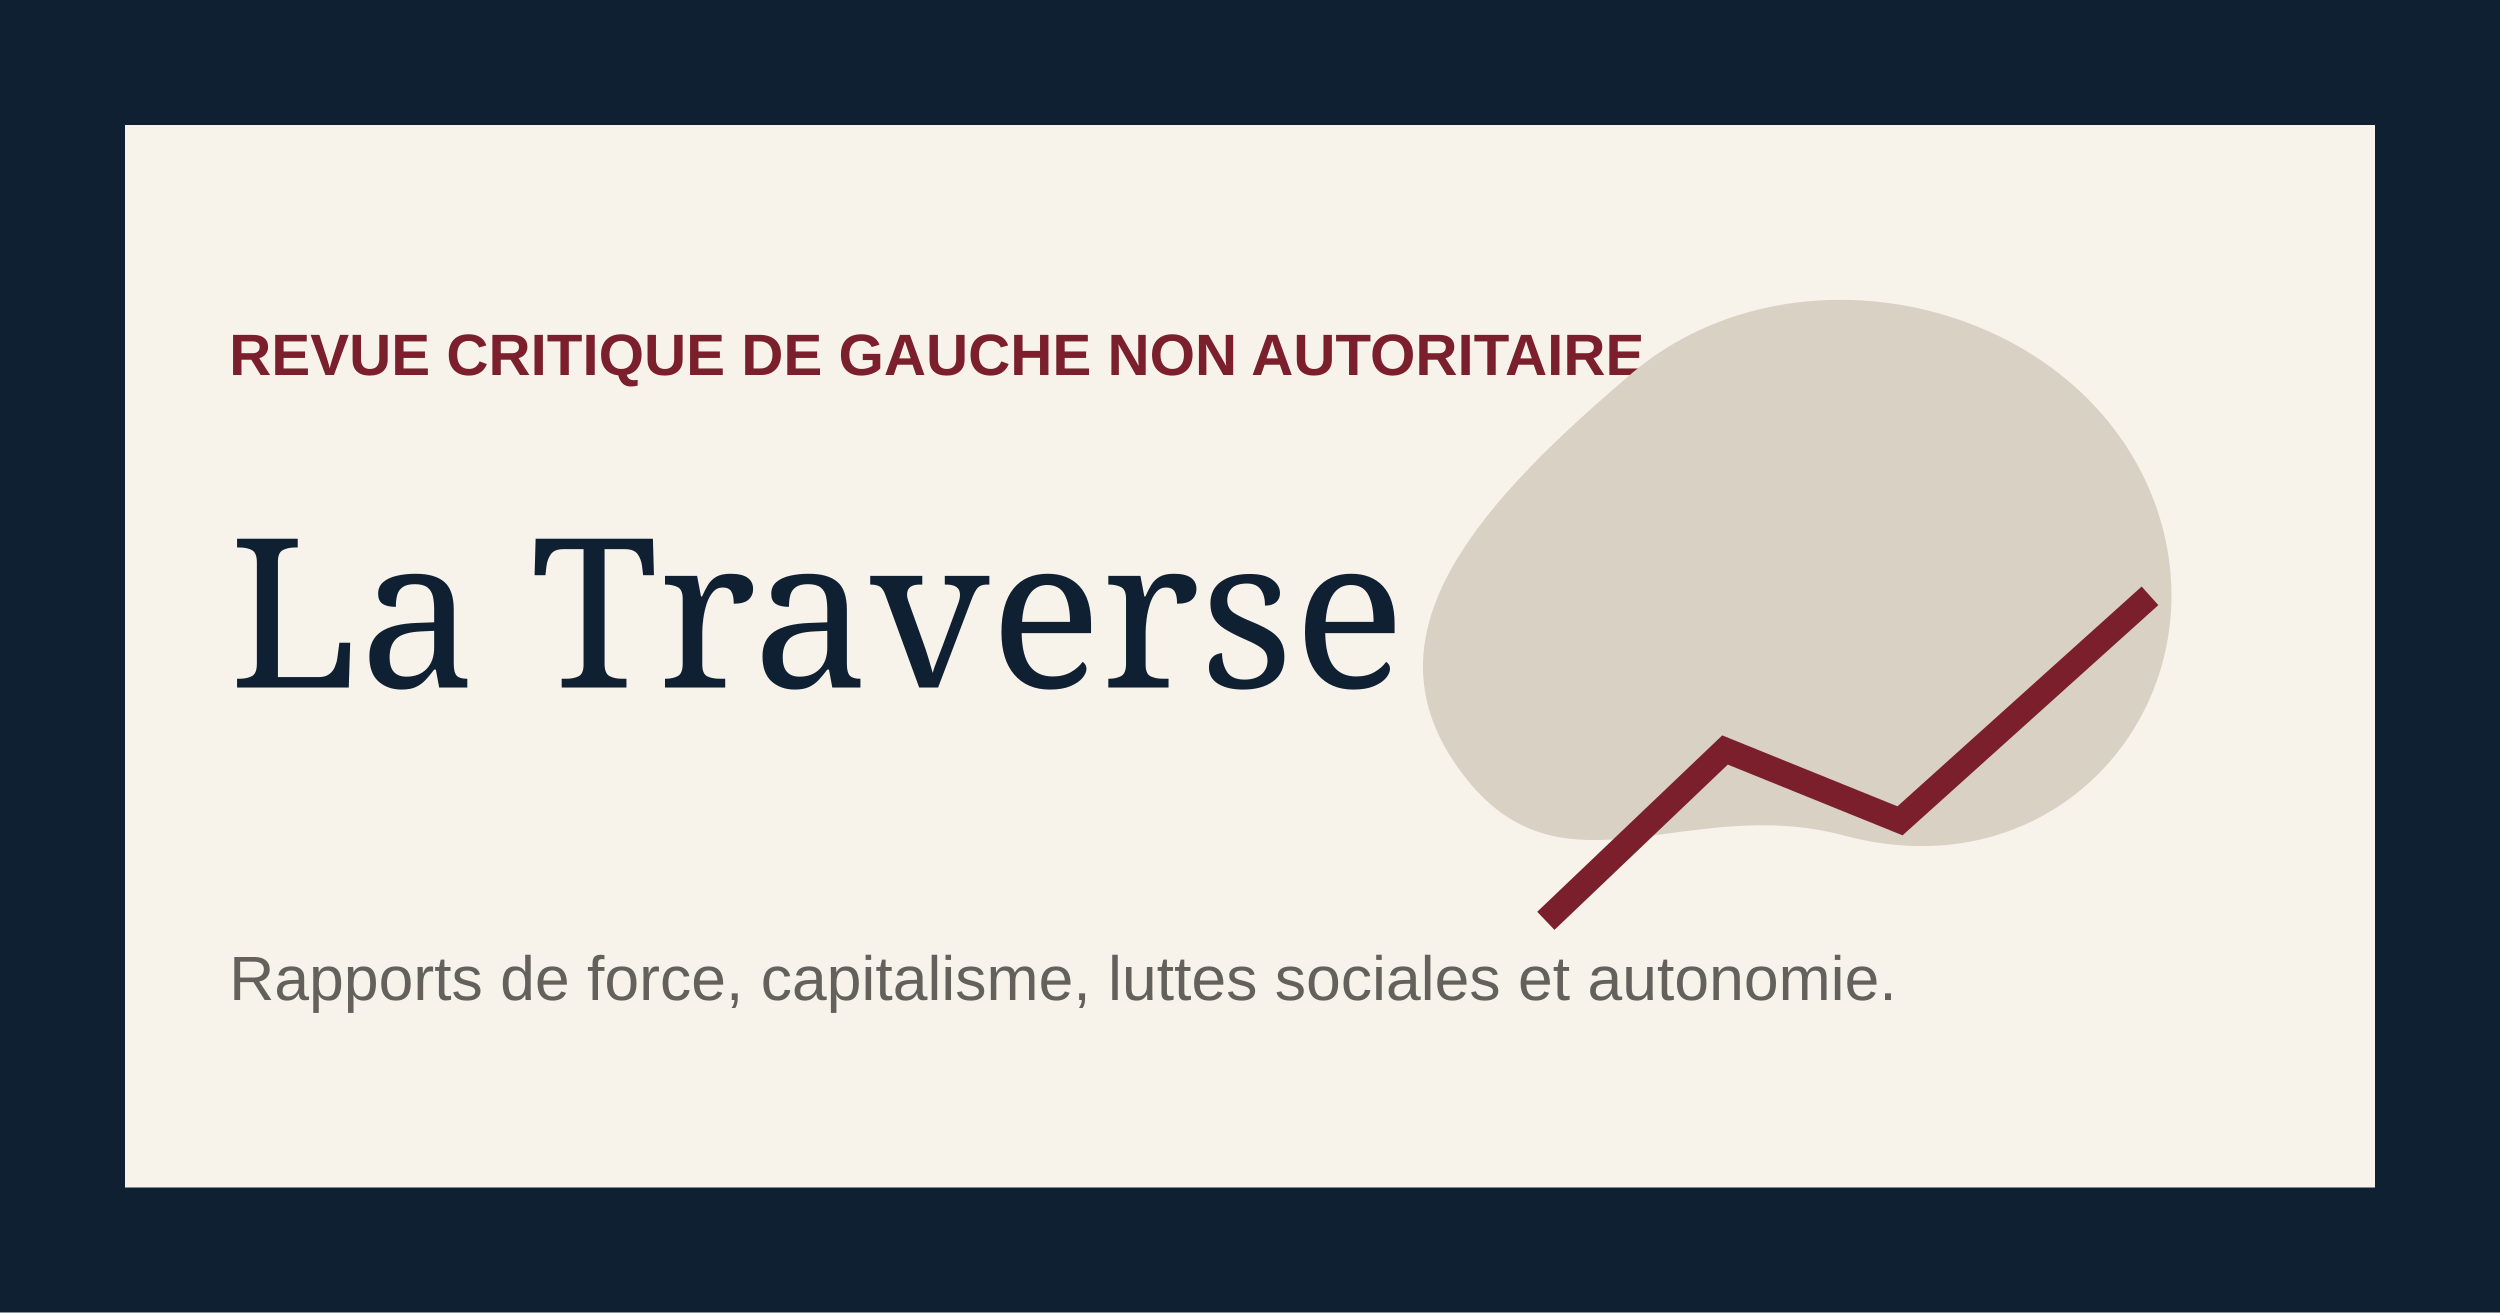
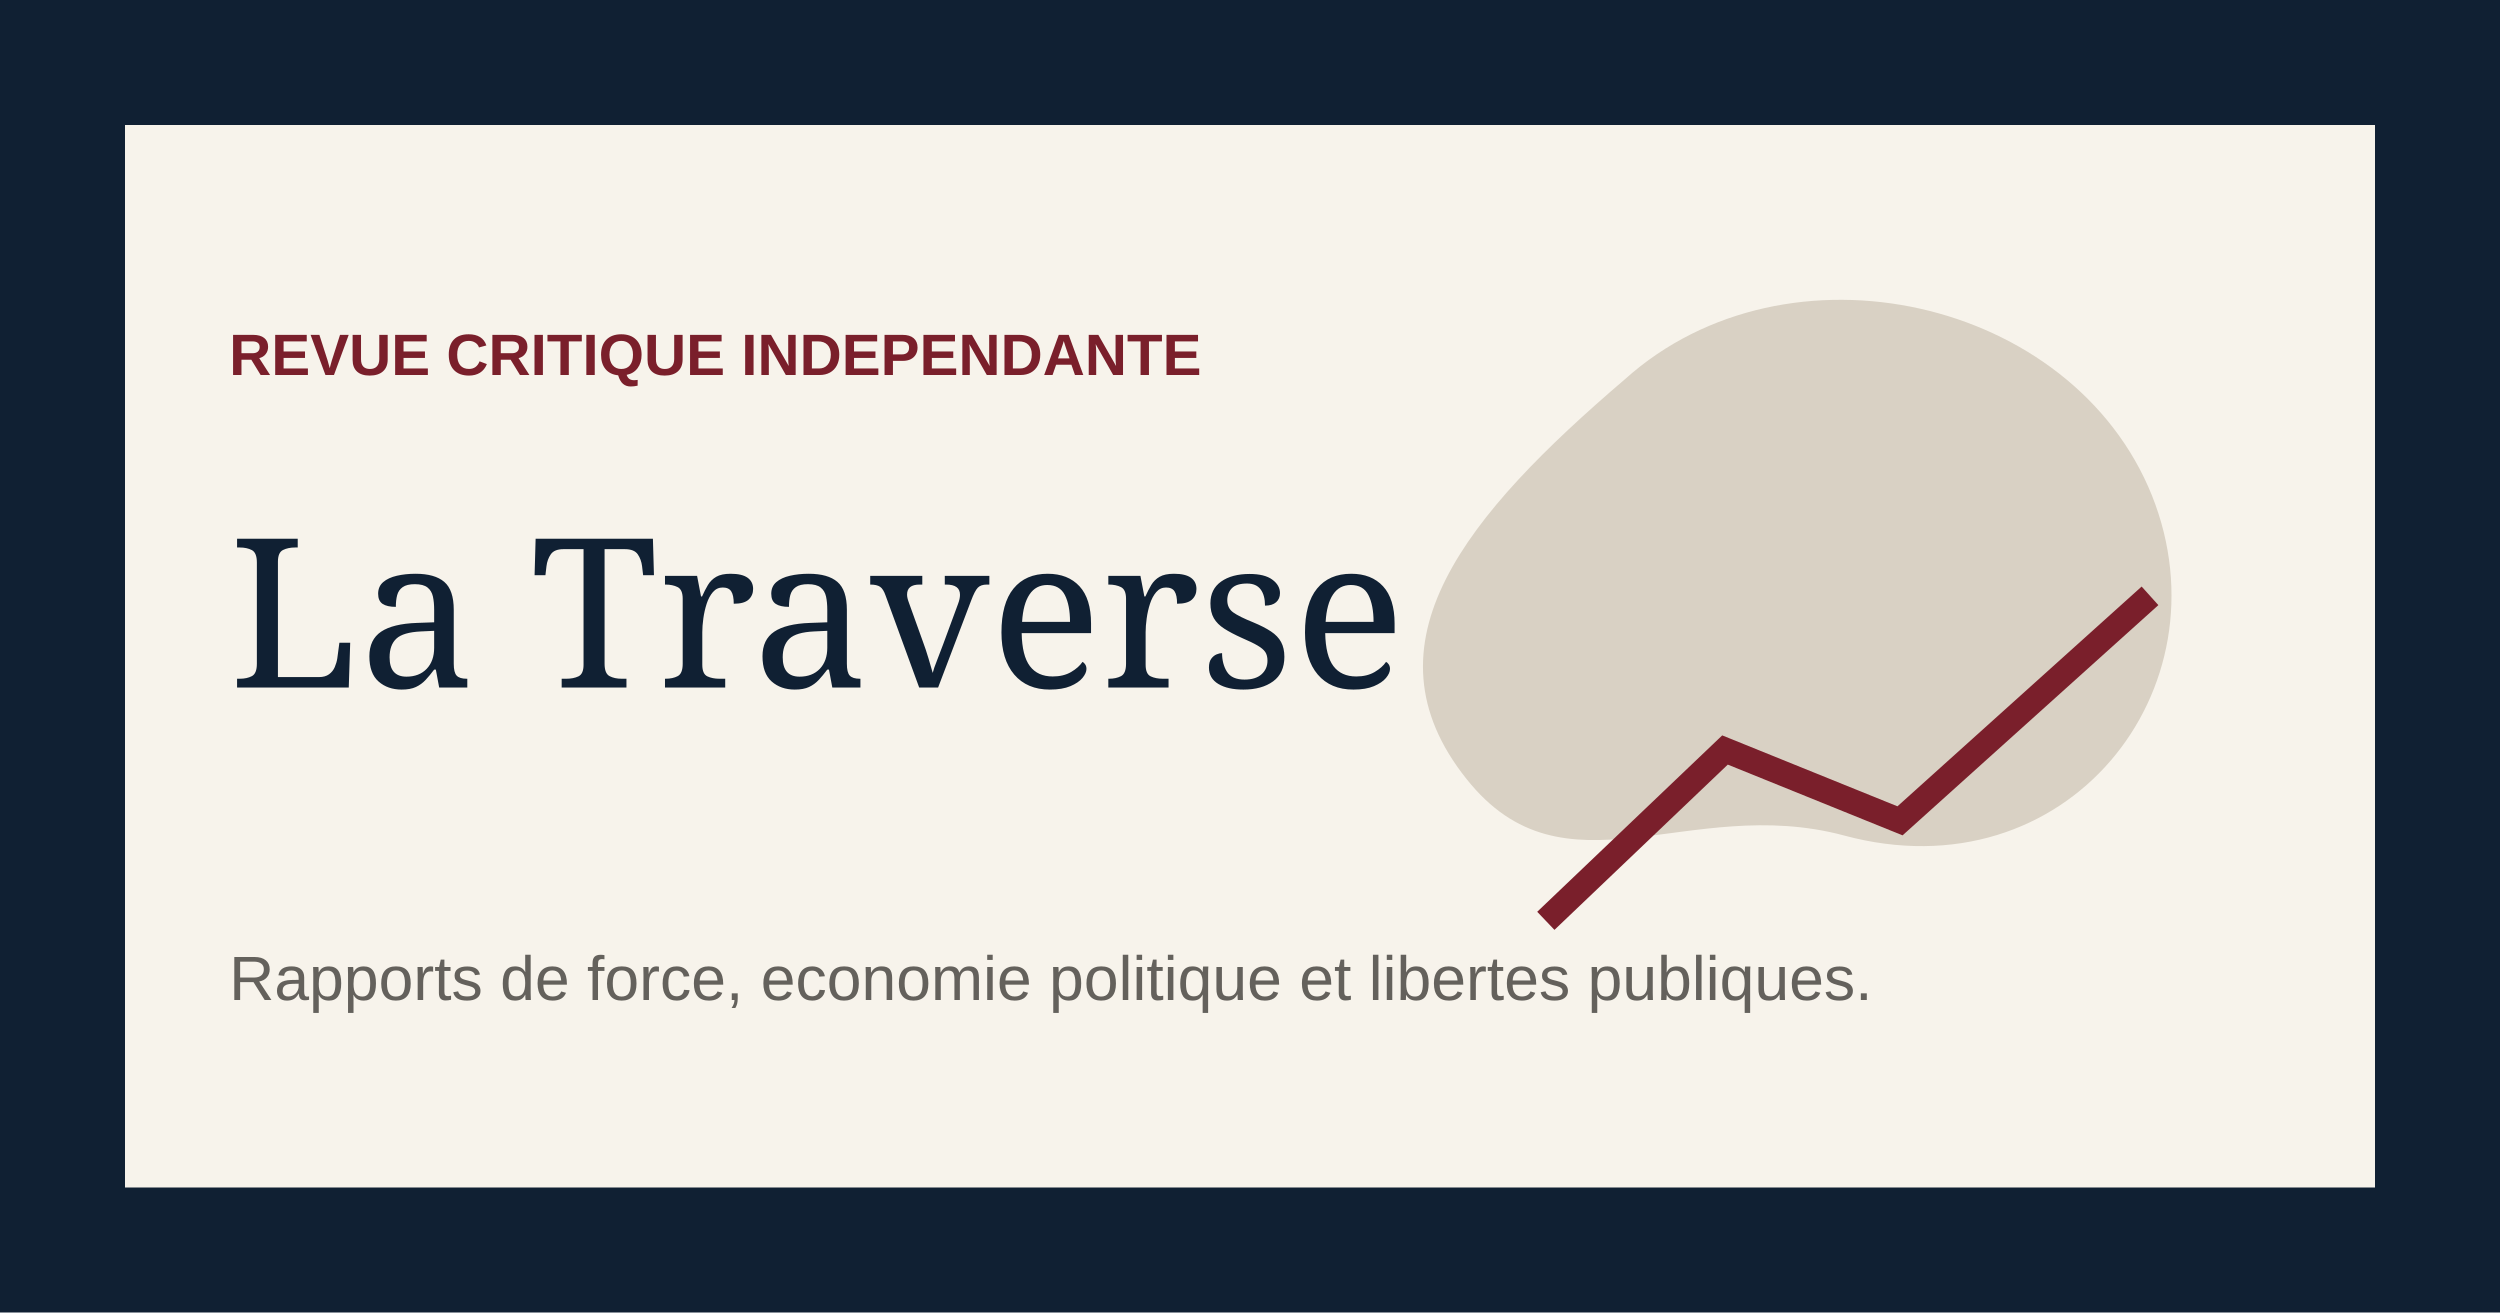
<svg xmlns="http://www.w3.org/2000/svg" width="1200" height="630" viewBox="0 0 1200 630">
  <rect width="1200" height="630" fill="#102033" />
  <rect x="60" y="60" width="1080" height="510" fill="#f7f3eb" />
-   <text x="110" y="180" fill="#7a1f2b" font-family="Arial, sans-serif" font-size="28" font-weight="700">REVUE CRITIQUE DE GAUCHE NON AUTORITAIRE</text>
+   <text x="110" y="180" fill="#7a1f2b" font-family="Arial, sans-serif" font-size="28" font-weight="700">REVUE CRITIQUE INDEPENDANTE</text>
  <text x="110" y="330" fill="#102033" font-family="Georgia, serif" font-size="100">La Traverse</text>
-   <text x="110" y="480" fill="#64615c" font-family="Arial, sans-serif" font-size="30">Rapports de force, capitalisme, luttes sociales et autonomie.</text>
+   <text x="110" y="480" fill="#64615c" font-family="Arial, sans-serif" font-size="30">Rapports de force, economie politique et libertes publiques.</text>
  <path d="M780 182 C858 112 995 143 1033 238 C1070 331 992 430 885 401 C810 381 751 433 704 374 C652 309 704 247 780 182Z" fill="#d9d1c4" />
  <path d="M742 442 L828 360 L912 394 L1032 286" fill="none" stroke="#7a1f2b" stroke-width="12" />
</svg>
